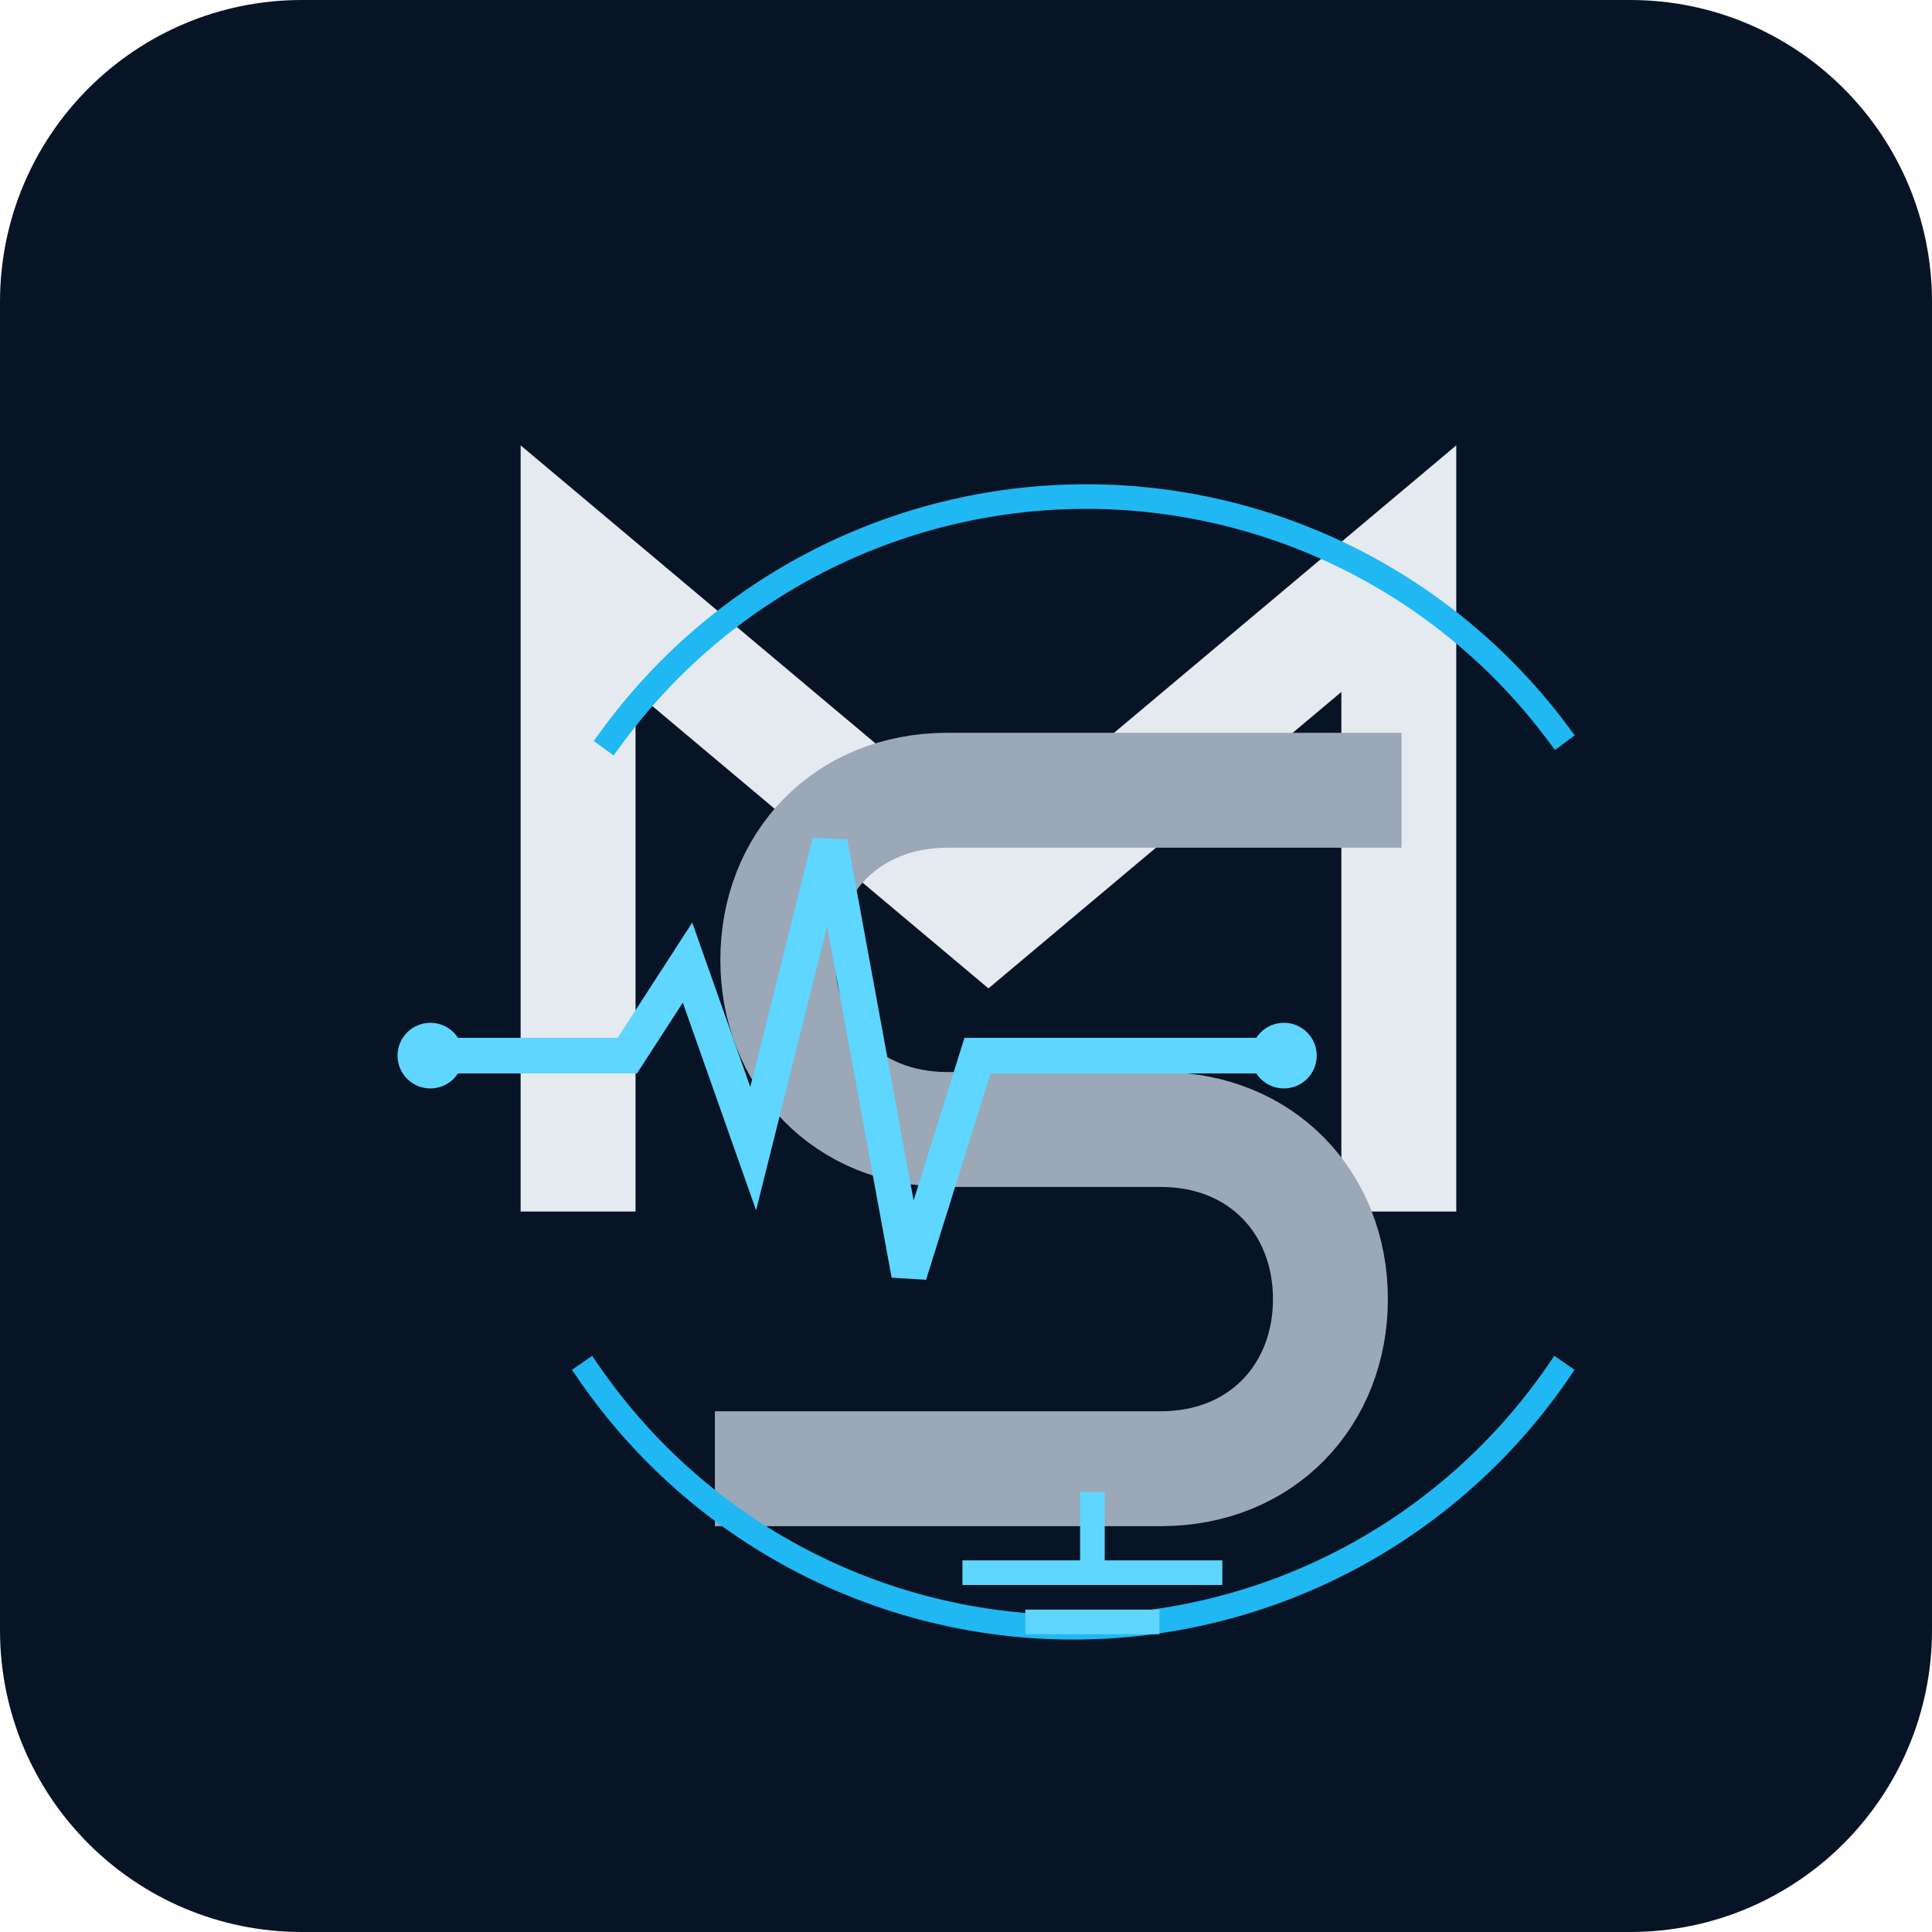
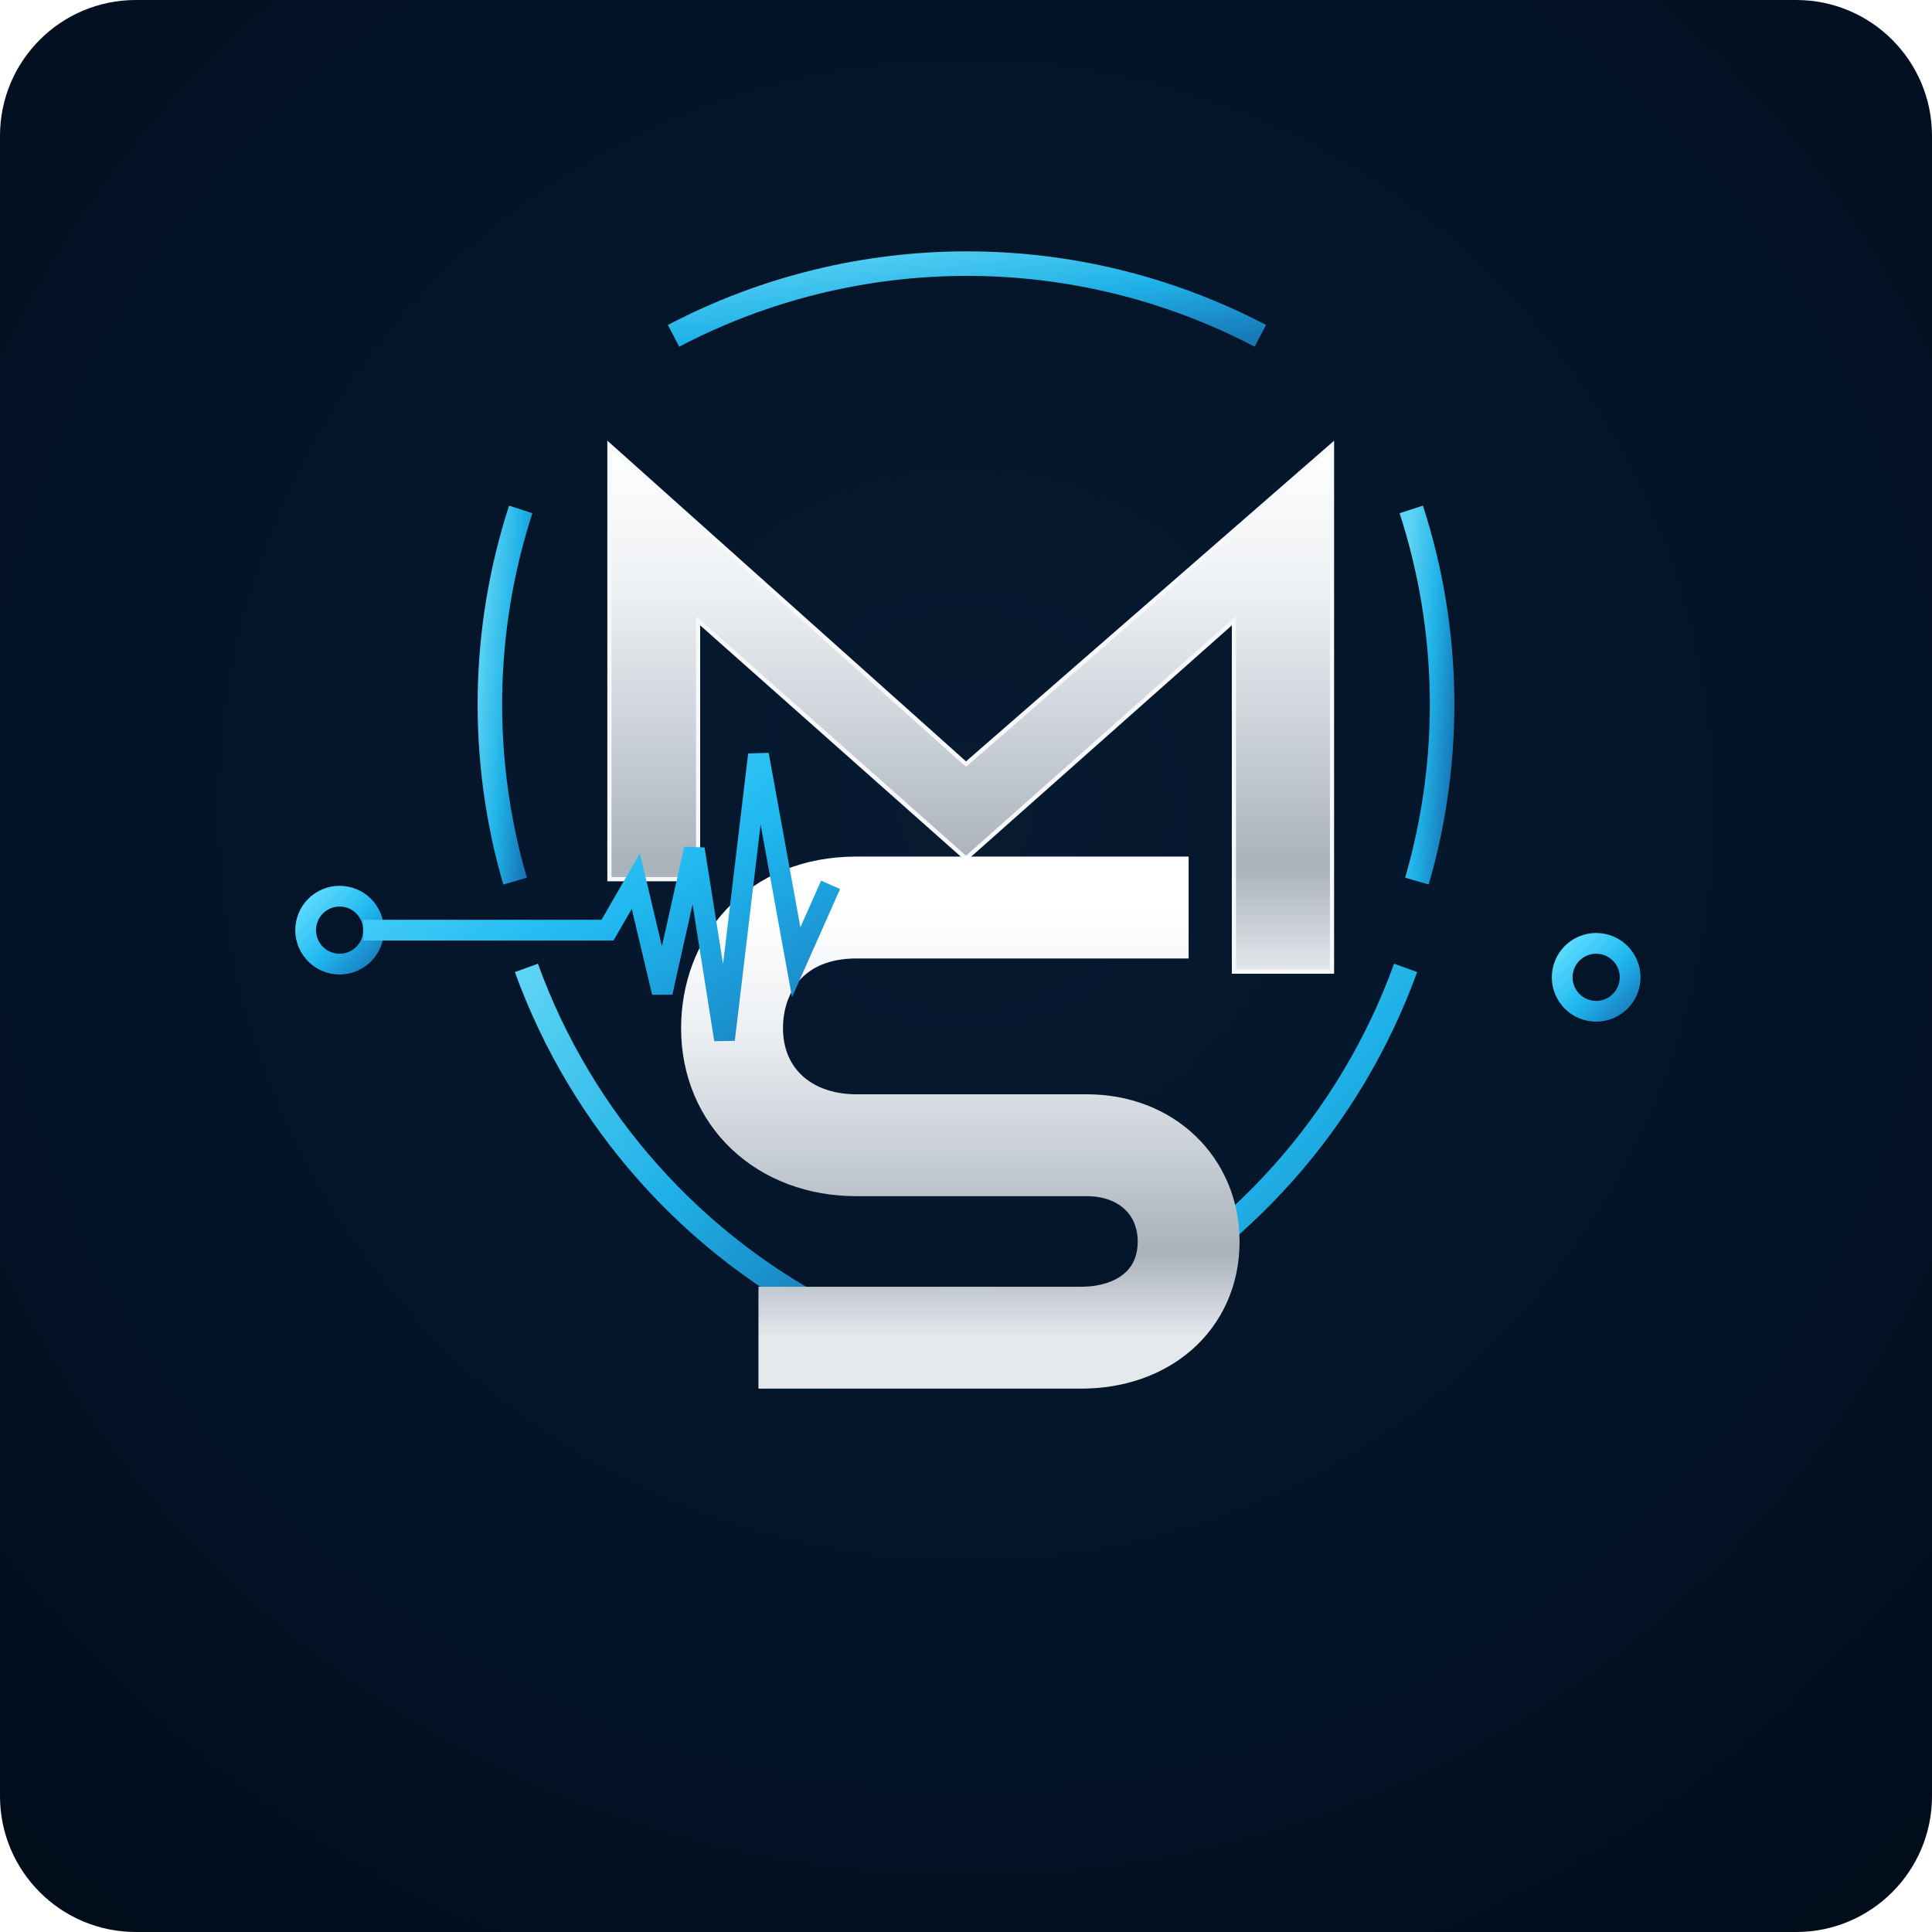
<svg xmlns="http://www.w3.org/2000/svg" viewBox="0 0 1024 1024" role="img" aria-labelledby="title desc">
-   <rect width="1024" height="1024" rx="160" fill="#071426" />
-   <g transform="translate(202 197) scale(1.45)" fill="none" stroke-linecap="square" stroke-linejoin="miter">
-     <path d="M72 286V72l150 126L372 72v214" stroke="#E5EAF0" stroke-width="42" />
-     <path d="M352 153H207c-37 0-62 27-62 62s25 62 62 62h78c37 0 62 27 62 62s-25 62-62 62H143" stroke="#9AA8B8" stroke-width="42" />
-     <path d="M18 250h72l22-34 24 68 28-112 29 158 25-80h112" stroke="#5ED6FF" stroke-width="13" />
-     <circle cx="18" cy="250" r="12" fill="#5ED6FF" stroke="none" />
-     <circle cx="330" cy="250" r="12" fill="#5ED6FF" stroke="none" />
-     <path d="M84 134A215 215 0 0 1 430 132M76 366A215 215 0 0 0 430 366" stroke="#20B8F2" stroke-width="9" />
-     <path d="M260 414v25m-43 0h86m-63 18h40" stroke="#5ED6FF" stroke-width="9" />
+   <defs>
+     <radialGradient id="bg" cx="50%" cy="42%" r="72%">
+       <stop offset="0" stop-color="#071a31" />
+       <stop offset="0.68" stop-color="#031326" />
+       <stop offset="1" stop-color="#020d1c" />
+     </radialGradient>
+     <linearGradient id="silver" x1="0" y1="0" x2="0" y2="1">
+       <stop offset="0" stop-color="#ffffff" />
+       <stop offset="0.28" stop-color="#edf0f3" />
+       <stop offset="0.55" stop-color="#cbd1d8" />
+       <stop offset="0.8" stop-color="#a9b1bb" />
+       <stop offset="1" stop-color="#e5e9ed" />
+     </linearGradient>
+     <linearGradient id="cyan" x1="0" y1="0" x2="1" y2="1">
+       <stop offset="0" stop-color="#62ddff" />
+       <stop offset="0.55" stop-color="#20b9f0" />
+       <stop offset="1" stop-color="#197ec0" />
+     </linearGradient>
+   </defs>
+   <rect width="1024" height="1024" rx="72" fill="url(#bg)" />
+   <g fill="none" stroke="url(#cyan)" stroke-width="13" stroke-linecap="butt" opacity="0.95">
+     <path d="M357 178 A335 335 0 0 1 668 178" />
+     <path d="M276 270 A335 335 0 0 0 273 467" />
+     <path d="M279 513 A335 335 0 0 0 445 699" />
+     <path d="M579 699 A335 335 0 0 0 745 513" />
+     <path d="M751 467 A335 335 0 0 0 748 270" />
+   </g>
+   <path d="M323 236 L323 466 L370 466 L370 329 L512 455 L654 329 L654 515 L706 515 L706 236 L512 405 Z" fill="url(#silver)" stroke="#f7f8fa" stroke-width="2.2" />
+   <path d="M630 481 H454 C411 481 388 511 388 545 C388 581 415 607 454 607 H576 C608 607 630 629 630 658 C630 689 606 709 573 709 H402" fill="none" stroke="url(#silver)" stroke-width="54" stroke-linecap="butt" stroke-linejoin="round" />
+   <g fill="none" stroke="url(#cyan)" stroke-width="11" stroke-linecap="square" stroke-linejoin="miter">
+     <circle cx="180" cy="493" r="18" />
+     <path d="M198 493 H322 L337 467 L351 526 L368 450 L384 551 L402 400 L422 510 L438 474" />
+     <path d="M630 518 H827" />
+     <circle cx="846" cy="518" r="18" />
+   </g>
+   <g fill="none" stroke="url(#cyan)" stroke-width="10" stroke-linecap="square">
+     <path d="M512 709 V778" />
+     <path d="M472 778 H552" />
+     <path d="M484 801 H540" />
+     <path d="M496 823 H528" />
  </g>
</svg>
